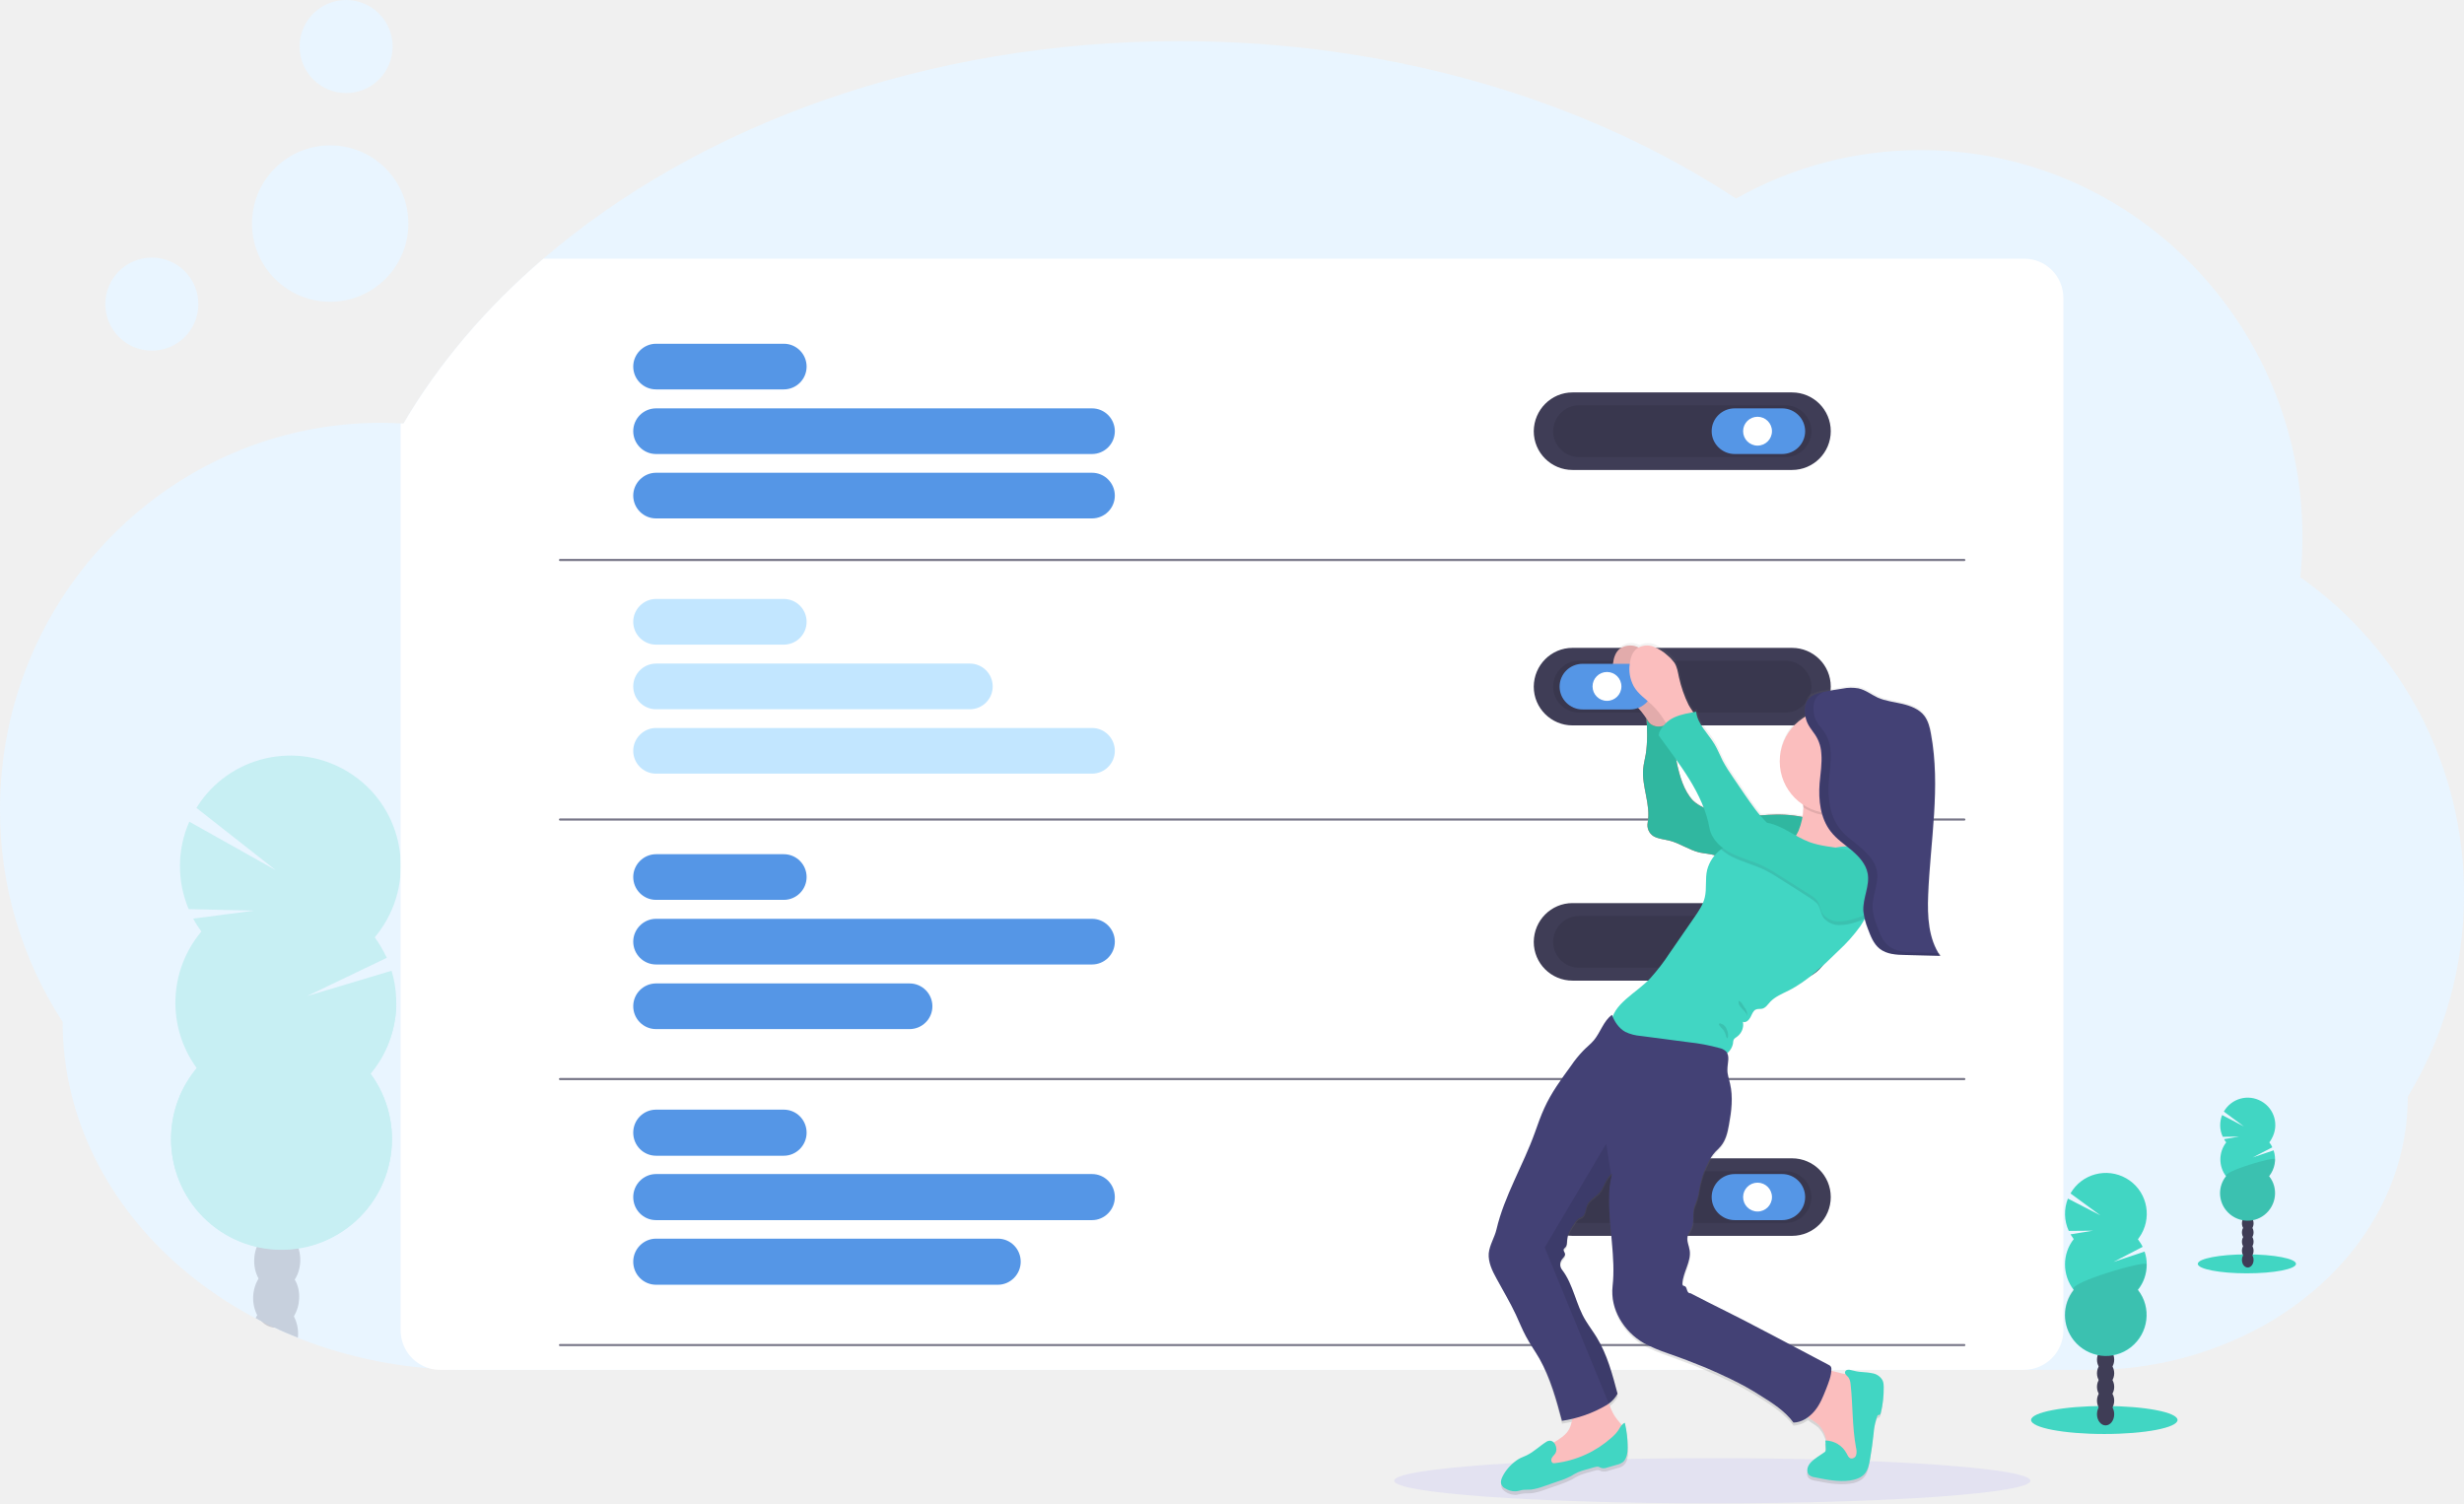
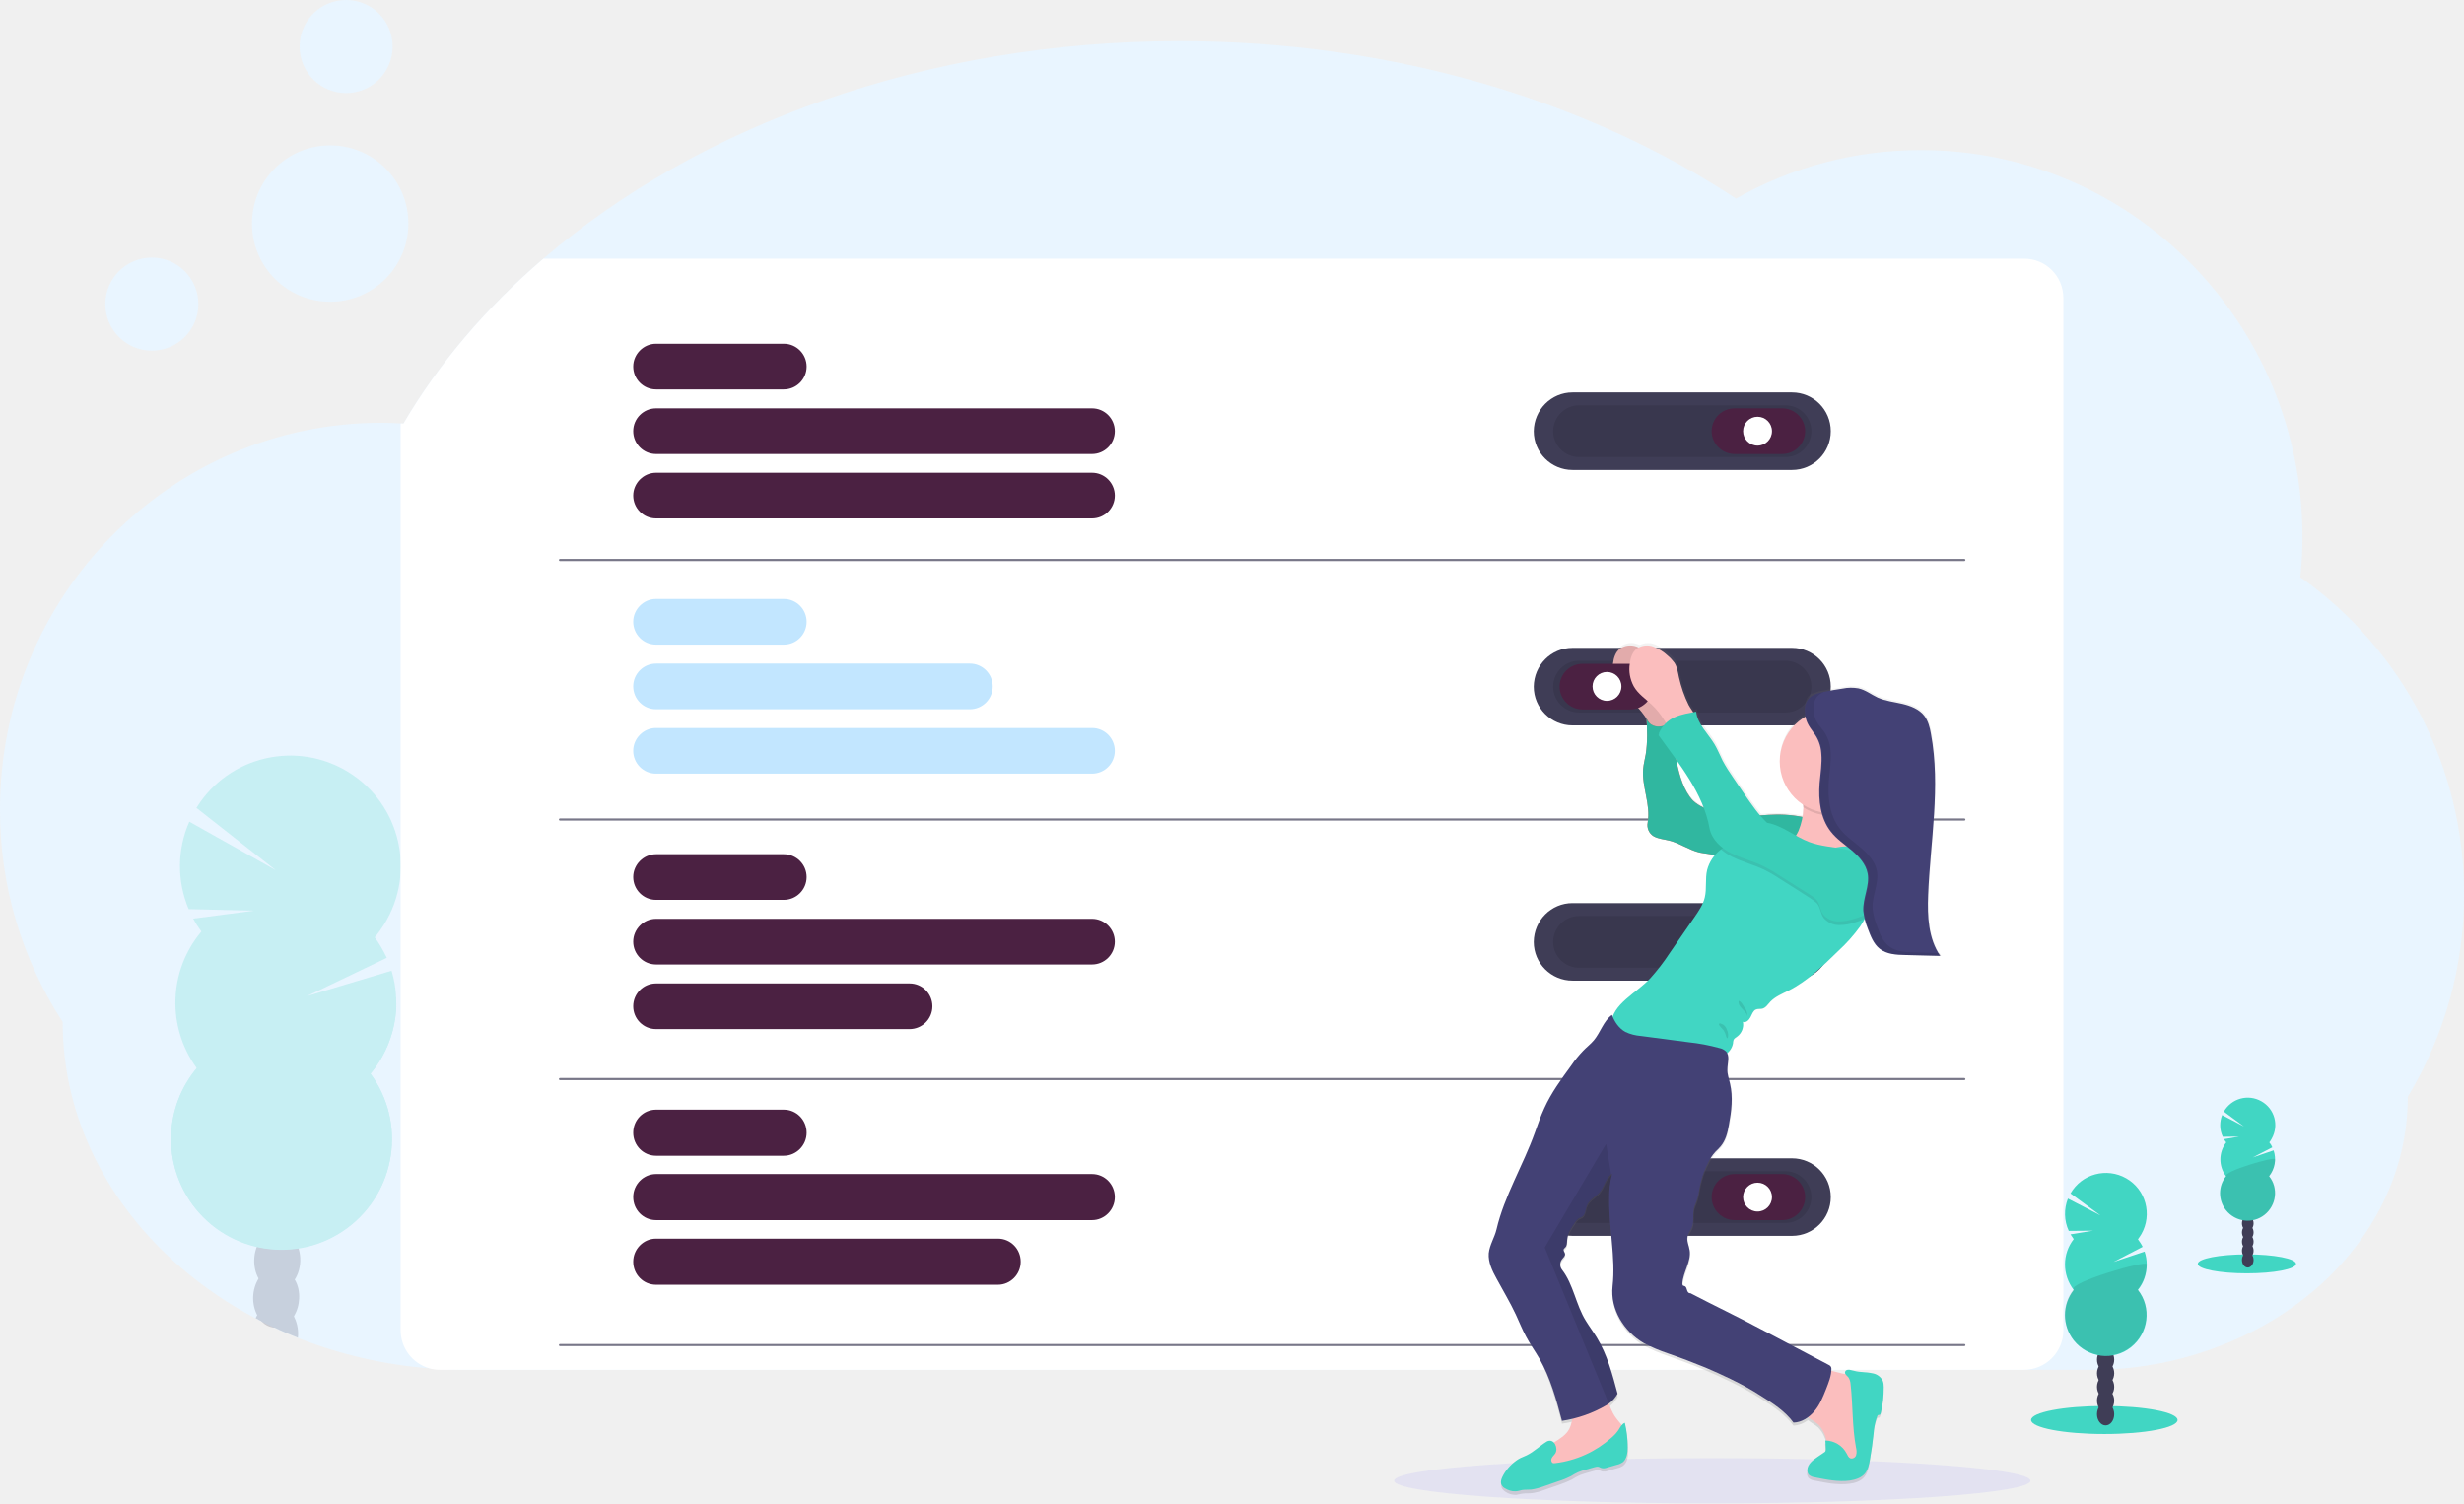
<svg xmlns="http://www.w3.org/2000/svg" version="1.1" id="ac370e99-250f-4203-ae2c-c306a69114f3" x="0" y="0" viewBox="0 0 1144 698" xml:space="preserve">
-   <style>.st0{fill:#e9f5ff}.st2{fill:#3f3d56}.st3{fill:#41d6c3}.st4{fill:#fff}.st5{opacity:.1;enable-background:new}.st6{fill:#5596e6}.st12{fill:#fbbebe}.st15{fill:#434175}</style>
+   <style>.st0{fill:#e9f5ff}.st2{fill:#3f3d56}.st3{fill:#41d6c3}.st4{fill:#fff}.st5{opacity:.1;enable-background:new}.st6{fill:#4B2142}.st12{fill:#fbbebe}.st15{fill:#434175}</style>
  <path class="st0" d="M1144 415.3c.1 33.1-9 65.6-26.1 93.9 0 34.6-16.1 66-42.3 88.9-6.6 5.7-13.6 10.8-21.1 15.3-.3.2-.6.4-.9.5-.6.3-1.1.7-1.7 1l-.5.3c-24.8 13.8-52.7 21-81.1 20.8H217.2c-6 0-11.9-.2-17.8-.7-20.9-1.6-41.5-6.4-61.1-14.1-3.8-1.5-7.6-3.1-11.2-4.9-1.7-.8-3.5-1.7-5.2-2.5-1.1-.5-2.1-1.1-3.2-1.7-12.3-6.5-23.9-14.3-34.5-23.4-34-29.2-55.1-69.6-55.1-114.2C10 445.1-.1 410.8 0 375.8c0-99.1 79.2-179.5 177-179.5 3 0 6 .1 9 .3.4 0 .9 0 1.3.1 16.5-28.1 38.5-53.9 65-76.6 72.2-62 177.8-101 295.4-101 98.8 0 189.2 27.6 258.3 73.1 26.2-14.8 55.8-22.6 86-22.5 97.7 0 177 80.4 177 179.5 0 6.3-.3 12.5-1 18.8 47.8 33.7 76.2 88.7 76 147.3z" />
  <g opacity=".2">
    <path class="st2" d="M138.4 619.8c0 .5-.1.9-.1 1.3-3.8-1.5-7.6-3.1-11.2-4.9-2-.3-3.8-1.1-5.2-2.5-1.1-.5-2.1-1.1-3.2-1.7.2-.5.5-1 .8-1.5 2.1-3.3 5.2-5.3 8.6-5.2s6.4 2.3 8.3 5.7c1.4 2.8 2.1 5.8 2 8.8z" />
    <path class="st2" d="M138.9 602.7c-.1 3-.9 5.9-2.5 8.5-2.1 3.3-5.2 5.3-8.6 5.2h-.7c-2-.3-3.8-1.1-5.2-2.5-1-.9-1.8-2-2.4-3.1-2.8-5.4-2.6-11.9.5-17.1 2.1-3.3 5.2-5.3 8.6-5.2s6.4 2.3 8.3 5.7c1.5 2.5 2.1 5.5 2 8.5z" />
    <ellipse transform="rotate(-88.19 128.758 585.243)" class="st2" cx="128.8" cy="585.2" rx="14" ry="10.7" />
    <ellipse transform="rotate(-88.19 129.294 568.122)" class="st2" cx="129.3" cy="568.1" rx="14" ry="10.7" />
    <ellipse transform="rotate(-88.282 129.914 549.889) scale(1.00005)" class="st2" cx="129.9" cy="549.9" rx="14" ry="10.7" />
    <path class="st3" d="M93.5 432.5c-1.4-1.9-2.7-3.9-3.8-6l28.3-3.7-30.4-.7c-5.5-13-5.4-27.7.3-40.6L128 404l-36.8-28.9c14.9-24.1 46.5-31.5 70.6-16.6 24.1 14.9 31.5 46.5 16.6 70.6-1.3 2.1-2.8 4.2-4.4 6.1 2.2 3 4 6.2 5.6 9.5l-37.1 17.8 39.3-11.8c5 16.6 1.3 34.6-9.8 47.9 16.8 22.8 11.9 54.9-10.9 71.7s-54.9 11.9-71.7-10.9c-14-19.1-13.2-45.3 2-63.4-14-19.1-13.2-45.3 2.1-63.5z" />
    <path class="st3" d="M184 467.1c-.4 11.5-4.6 22.5-12 31.3 16.8 22.8 11.9 54.9-10.9 71.7s-54.9 11.9-71.7-10.9c-14-19.1-13.2-45.3 2-63.4-6.5-8.8 92.8-34.4 92.6-28.7z" />
  </g>
  <path class="st4" d="M958 138.4v479.2c0 10.2-8.2 18.4-18.4 18.4H204.4c-1.7 0-3.4-.2-5.1-.7-7.9-2.3-13.3-9.5-13.3-17.7v-421c.4 0 .9 0 1.3.1 16.5-28.1 38.5-53.9 65-76.6h687.3c10.2-.1 18.4 8.1 18.4 18.3z" />
  <path class="st2" d="M730.1 182.2H832c9.9 0 18 8 18 18 0 9.9-8 18-18 18H730.1c-9.9 0-18-8-18-18 .1-9.9 8.1-18 18-18z" />
  <path class="st5" d="M733.1 188.2H829c6.6 0 12 5.4 12 12s-5.4 12-12 12h-95.9c-6.6 0-12-5.4-12-12 .1-6.6 5.4-12 12-12z" />
  <path class="st6" d="M805.4 189.6h22c5.9 0 10.7 4.8 10.7 10.6 0 5.9-4.8 10.6-10.7 10.6h-22c-5.9 0-10.7-4.8-10.7-10.6 0-5.9 4.8-10.6 10.7-10.6z" />
  <circle class="st4" cx="816" cy="200.2" r="6.7" />
  <path class="st2" d="M730.1 419.3H832c9.9 0 18 8 18 18 0 9.9-8 18-18 18H730.1c-9.9 0-18-8-18-18 .1-10 8.1-18 18-18z" />
  <path class="st5" d="M733.1 425.3H829c6.6 0 12 5.4 12 12s-5.4 12-12 12h-95.9c-6.6 0-12-5.4-12-12 .1-6.7 5.4-12 12-12z" />
  <path d="M805.4 426.6h22c5.9 0 10.7 4.8 10.7 10.6 0 5.9-4.8 10.6-10.7 10.6h-22c-5.9 0-10.7-4.8-10.7-10.6s4.8-10.6 10.7-10.6z" fill="#6c63ff" />
  <circle class="st4" cx="816" cy="437.3" r="6.7" />
  <path class="st2" d="M730.1 537.8H832c9.9 0 18 8 18 18 0 9.9-8 18-18 18H730.1c-9.9 0-18-8-18-18 .1-10 8.1-18 18-18z" />
  <path class="st5" d="M733.1 543.8H829c6.6 0 12 5.4 12 12s-5.4 12-12 12h-95.9c-6.6 0-12-5.4-12-12 .1-6.6 5.4-12 12-12z" />
  <path class="st6" d="M805.4 545.1h22c5.9 0 10.7 4.8 10.7 10.7 0 5.9-4.8 10.7-10.7 10.7h-22c-5.9 0-10.7-4.8-10.7-10.7 0-5.9 4.8-10.7 10.7-10.7z" />
  <circle class="st4" cx="816" cy="555.8" r="6.7" />
  <path class="st6" d="M304.6 159.6h59.3c5.9 0 10.6 4.8 10.6 10.6 0 5.9-4.8 10.6-10.6 10.6h-59.3c-5.9 0-10.6-4.8-10.6-10.6s4.8-10.6 10.6-10.6zm0 30H507c5.9 0 10.6 4.8 10.6 10.6 0 5.9-4.8 10.6-10.6 10.6H304.6c-5.9 0-10.6-4.8-10.6-10.6 0-5.9 4.8-10.6 10.6-10.6zm0 29.9H507c5.9 0 10.6 4.8 10.6 10.6 0 5.9-4.8 10.6-10.6 10.6H304.6c-5.9 0-10.6-4.8-10.6-10.6s4.8-10.6 10.6-10.6z" />
  <path d="M304.6 278.1h59.3c5.9 0 10.6 4.8 10.6 10.6 0 5.9-4.8 10.6-10.6 10.6h-59.3c-5.9 0-10.6-4.8-10.6-10.6s4.8-10.6 10.6-10.6zm0 30h145.7c5.9 0 10.6 4.8 10.6 10.6 0 5.9-4.8 10.6-10.6 10.6H304.6c-5.9 0-10.6-4.8-10.6-10.6 0-5.9 4.8-10.6 10.6-10.6zm0 29.9H507c5.9 0 10.6 4.8 10.6 10.6 0 5.9-4.8 10.6-10.6 10.6H304.6c-5.9 0-10.6-4.8-10.6-10.6s4.8-10.6 10.6-10.6z" fill="#c2e6ff" />
  <path class="st6" d="M304.6 396.6h59.3c5.9 0 10.6 4.8 10.6 10.6 0 5.9-4.8 10.6-10.6 10.6h-59.3c-5.9 0-10.6-4.8-10.6-10.6s4.8-10.6 10.6-10.6zm0 30H507c5.9 0 10.6 4.8 10.6 10.6 0 5.9-4.8 10.6-10.6 10.6H304.6c-5.9 0-10.6-4.8-10.6-10.6s4.8-10.6 10.6-10.6zm0 30h117.7c5.9 0 10.6 4.8 10.6 10.6 0 5.9-4.8 10.6-10.6 10.6H304.6c-5.9 0-10.6-4.8-10.6-10.6 0-5.9 4.8-10.6 10.6-10.6zm0 58.6h59.3c5.9 0 10.6 4.8 10.6 10.7 0 5.9-4.8 10.7-10.6 10.7h-59.3c-5.9 0-10.6-4.8-10.6-10.7 0-6 4.8-10.7 10.6-10.7zm0 29.9H507c5.9 0 10.6 4.8 10.6 10.7 0 5.9-4.8 10.7-10.6 10.7H304.6c-5.9 0-10.6-4.8-10.6-10.7 0-5.9 4.8-10.7 10.6-10.7zm0 30h158.7c5.9 0 10.6 4.8 10.6 10.7 0 5.9-4.8 10.7-10.6 10.7H304.6c-5.9 0-10.6-4.8-10.6-10.7 0-5.9 4.8-10.7 10.6-10.7z" />
  <path d="M260 260h652M260 380.5h652M260 501h652M260 624.5h652" opacity=".7" fill="none" stroke="#3f3d56" stroke-linecap="round" stroke-miterlimit="10" />
  <ellipse cx="795" cy="687.5" rx="147.7" ry="10.5" opacity=".1" fill="#6c63ff" />
  <circle class="st0" cx="70.5" cy="141.2" r="21.6" />
  <circle class="st0" cx="160.7" cy="21.6" r="21.6" />
  <circle class="st0" cx="153.3" cy="103.8" r="36.3" />
  <path class="st2" d="M730.1 300.8H832c9.9 0 18 8 18 18 0 9.9-8 18-18 18H730.1c-9.9 0-18-8-18-18 .1-10 8.1-18 18-18z" />
  <path class="st5" d="M733.1 306.8H829c6.6 0 12 5.4 12 12s-5.4 12-12 12h-95.9c-6.6 0-12-5.4-12-12 .1-6.7 5.4-12 12-12z" />
  <linearGradient id="SVGID_1_" gradientUnits="userSpaceOnUse" x1="3255.965" y1="-97.144" x2="3255.965" y2="298.609" gradientTransform="rotate(180 2026 298.5)">
    <stop offset="0" stop-color="gray" stop-opacity=".25" />
    <stop offset=".54" stop-color="gray" stop-opacity=".12" />
    <stop offset="1" stop-color="gray" stop-opacity=".1" />
  </linearGradient>
  <path d="M725.2 661c1.6-.2 3.1-.5 4.7-.9-.2 1.5-.6 3-1.3 4.4-1.5 2.9-4.5 4.7-7.3 6.4-.8-.7-2-.8-2.8-.2-3.3 2-6 4.8-9.5 6.5-1.2.6-2.5 1.1-3.7 1.8-2.9 1.8-5.3 4.3-7 7.2-1 1.5-1.8 3.6-.8 5.1.4.5.9 1 1.4 1.3 1.4 1 3.1 1.5 4.9 1.5 1-.1 2-.5 3.1-.6 1.4-.2 2.8-.1 4.2-.2 2-.3 4-.8 5.8-1.5l6.9-2.4c1.9-.6 3.8-1.4 5.7-2.3 1.1-.6 2.1-1.3 3.2-1.8 1.2-.6 2.5-1 3.9-1.4l3.9-1.1c.6-.2 1.2-.3 1.8-.2.5.1 1 .4 1.5.6.8.1 1.7.1 2.5-.2l4.5-1.3c1-.2 1.9-.6 2.7-1.1 2.1-1.5 2.4-4.4 2.4-6.9 0-3.9-.4-7.7-1.3-11.5-.6.2-1.1.6-1.5 1.1-.5-.7-1-1.3-1.5-1.9-2.1-2.4-3.6-5.3-4.5-8.3 1.6-1.2 3-2.8 4-4.5-2.4-9.1-4.8-18.4-9.7-26.4-1.6-2.6-3.4-5.1-5-7.7-4.7-7.5-5.7-17-11.1-24-1.1-1.5-1.1-3.4 0-4.9.6-.8 1.6-1.6 1.4-2.6-.1-.7-.9-1.4-.6-2.1.1-.3.5-.5.7-.8.9-.9.8-2.3.9-3.6.2-3.2 2.1-6 3.9-8.6.4-.6.9-1.1 1.4-1.6.5-.3 1.1-.4 1.6-.7 1.7-1.1 1.6-3.6 2.4-5.5 1.1-2.5 3.8-3.7 5.6-5.7 2.3-2.6 2.8-6.1 5.2-8.3.2-.2.5-.4.8-.6-1 3.8-1.5 7.7-1.4 11.7-.2 13.5 3.1 27.5 1.6 41-1.2 10.7 5.3 21.3 14.5 26.6 3.6 1.9 7.4 3.5 11.3 4.8 5.8 2.1 11.5 4.2 17.2 6.6 4 1.7 7.9 3.5 11.8 5.4 4.8 2.3 9.5 5 14 7.8 5.6 3.6 11.1 7.2 15.1 12.5 2.4-.1 4.7-1 6.7-2.5 1.5 1.2 3.4 2.1 4.8 3.4 2 2.1 3.3 4.7 3.8 7.5h-.6c.1 1.3.1 2.7.2 4 .1.3 0 .7-.2 1-.1.2-.3.4-.5.5l-3.1 2.1c-2.2 1.5-4.7 3.4-4.8 6.1-.1.8.2 1.6.7 2.2.8.7 1.7 1.1 2.7 1.2 5.4 1.1 10.8 2.2 16.3 1.5 2.6-.3 5.3-1.2 6.9-3.2 1.5-1.8 2-4.3 2.4-6.6.7-4 1.2-8.1 1.7-12.2.1-2.8.7-5.5 1.7-8.1.1-.2.2-.4.4-.5.2-.1.5 0 .7-.1s.4-.5.5-.8c1-3.9 1.5-8 1.4-12.1 0-1.1-.1-2.1-.5-3.1-.9-1.7-2.4-2.9-4.3-3.3-1.8-.4-3.7-.6-5.5-.7-1.6-.1-3.1-.4-4.6-.8-.6-.2-1.3-.3-1.9-.3-.7.1-1.2.7-1.2 1.3 0 .2.1.5.2.7l-1.6-.3c-1.3-.2-3-.8-4.9-1.2 0-.3 0-.7.1-1 0-.7-.4-1.4-1.1-1.7l-26.4-14.1-4.9-2.6c-10.8-5.8-22-11.1-32.8-16.9-.7.2-1.3-.6-1.5-1.3s-.4-1.6-1-2c-.3-.2-.8-.2-1-.4-.2-.3-.2-.6-.2-.9.3-5.3 4.1-10.1 3.4-15.3-.3-2.2-1.5-4.4-1-6.6.3-1.5 1.4-2.7 2-4.2 1.3-3.2 0-7.1 1.4-10.2.9-2.1 1.6-4.3 1.9-6.5.7-4.5 2-8.9 4-12.9 1-2.1 2.2-4 3.7-5.7.8-.9 1.7-1.6 2.4-2.5 2.3-2.8 3.2-6.4 3.8-10 1.2-6.4 2-13.1.5-19.4-.5-2.2-1.3-4.3-1.2-6.5 0-2.7 1.1-5.7-.2-7.8 1.3-1.1 2.2-2.6 2.5-4.3 0-.6.1-1.2.3-1.8.4-.6 1-1.1 1.7-1.5 2.1-1.6 3.1-4.3 2.6-6.9 1.4.6 2.8-.8 3.5-2.1s1.1-3 2.5-3.6c.9-.4 2-.2 3-.4 1.6-.4 2.6-2 3.7-3.2 2.3-2.5 5.5-3.7 8.5-5.2 8.9-4.5 16.1-11.6 23.2-18.7 3.7-3.4 7-7.2 10-11.3.8-1.2 1.5-2.4 2.2-3.6l.2-.1.1.2c.1.4.2.9.4 1.3.3 1 .7 2.1 1 3.1 1.1 3 2.3 6.2 4.5 8.5.7.7 1.4 1.3 2.3 1.8 1.8 1 3.8 1.6 5.9 1.8.8.1 1.6.2 2.4.2s1.6.1 2.4.1l16.2.4c-5.6-8.1-6-18.5-5.6-28.3.9-25.2 5.8-50.6 1.3-75.4-.5-3-1.3-6-3.1-8.4-2.4-3.1-6.3-4.7-10.2-5.6s-7.8-1.3-11.4-2.9c-3-1.4-5.8-3.6-9-4.3-2.4-.4-4.8-.4-7.2.1-2.9.4-5.8.9-8.7 1.5l-.7.1-.5.1h-.1l-.4.1h-.2l-.4.1h-.2l-.4.1-.2.1-.3.1-.2.1-.3.1-.2.1-.3.1-.2.1-.3.1-.2.1-.3.1h-.8l-.2.1-.2.2-.2.2-.2.2-.2.2c-.1.1-.2.1-.2.2l-.2.2c-.1.1-.2.2-.2.3 0 0-.1.1-.1.2s-.2.3-.3.4v.1c-.2.4-.4.8-.5 1.2-.1.2-.1.4-.2.6-.1.4-.2.9-.2 1.3v2c0 .8.1 1.5.3 2.2-11.6 6.8-15.4 21.8-8.6 33.4 1.9 3.1 4.4 5.8 7.4 7.9 0 .4.1.8.1 1.2v.3c-.1 1.4-.2 2.8-.4 4.2-4-.8-8-1.1-12-1.1-2.4 0-4.8.2-7.2.4-2.6-3.1-5-6.4-7.2-9.8l-5.3-7.8c-1.8-2.6-3.5-5.2-5-8-1.3-2.5-2.3-5.2-3.8-7.7-3-5.1-7.9-9.4-8.5-15.3l-1.4.3c-.8-1.3-1.7-2.6-2.1-3.3-1.9-4.2-3.4-8.5-4.4-13-.5-2.3-.9-4.7-2.1-6.7-.9-1.2-1.9-2.4-3.1-3.3-1.9-1.8-4.2-3.2-6.7-4.2-2.2-.8-4.7-.7-6.8.4-.3-.2-.7-.3-1-.4-2.5-1-5.3-.6-7.6.9-2.1 1.6-3 4.4-3.3 7-.6 3.6.1 7.4 1.8 10.6 2 3.6 5.6 6 8.5 8.8 2.1 2 3.9 4.2 5.4 6.7.5 5.4.3 10.8-.4 16.2-.4 2.3-1 4.6-1.2 6.9-.7 8.4 3.6 16.8 2.1 25-.5 2.5.6 5.1 2.8 6.5 2.2 1.2 4.9 1.4 7.3 2 4.8 1.2 9 4.3 13.9 5.5 2.3.5 4.6.6 6.8 1.2l.3.1c-1.7 2-3 4.3-3.6 6.8-1 4.2-.1 8.7-1.1 12.9-.8 3.5-2.9 6.5-4.9 9.4-3.9 5.7-7.8 11.3-11.7 17-2.6 4-5.5 7.8-8.7 11.4-5.4 5.9-14.7 10.6-17.4 17.6-.1-.2-.1-.3-.2-.5-3.9 2.8-5.3 8.2-8.4 11.8-1.5 1.8-3.4 3.2-5 4.9-2 2.1-3.9 4.4-5.5 6.9-4.6 6.4-9.2 12.8-12.5 19.9-1.7 3.7-3 7.6-4.4 11.4-5.4 15.2-14.2 29.6-17.8 45.3-.9 3.8-3.2 7.3-3.6 11.2-.4 4.2 1.5 8.2 3.5 11.9 3 5.6 6.3 11.1 9 16.9 1.6 3.4 2.9 6.9 4.7 10.2 1.9 3.6 4.3 6.9 6.3 10.5 4.4 9 7.2 19.1 9.8 29zm66.1-286.5l-.5-.2c-1.8-.8-3.4-1.9-4.8-3.2-4.3-4.6-6.2-11.5-7.5-17.7-.2-.7-.3-1.5-.4-2.2 5.2 7.3 10.1 15 13.2 23.3z" fill="url(#SVGID_1_)" />
  <path class="st12" d="M771.7 314.4c-.5-2.3-.8-4.7-2.1-6.7-.9-1.2-1.9-2.3-3.1-3.3-1.9-1.8-4.2-3.2-6.7-4.2-2.5-.9-5.3-.6-7.6.9-2.1 1.6-3 4.3-3.3 7-.6 3.6.1 7.3 1.8 10.5 2 3.6 5.6 5.9 8.6 8.8 2.2 2.1 4 4.4 5.6 7 .7 1.3 1.6 2.6 2.5 3.7 1 1.1 2.5 1.7 4 1.6 1.2-.3 2.4-1 3.3-1.9 1.2-1.1 4.5-3 4.6-4.7.1-1.4-2.5-4.5-3.1-5.8-2-4-3.5-8.4-4.5-12.9z" />
  <path class="st5" d="M771.7 314.4c-.5-2.3-.8-4.7-2.1-6.7-.9-1.2-1.9-2.3-3.1-3.3-1.9-1.8-4.2-3.2-6.7-4.2-2.5-.9-5.3-.6-7.6.9-2.1 1.6-3 4.3-3.3 7-.6 3.6.1 7.3 1.8 10.5 2 3.6 5.6 5.9 8.6 8.8 2.2 2.1 4 4.4 5.6 7 .7 1.3 1.6 2.6 2.5 3.7 1 1.1 2.5 1.7 4 1.6 1.2-.3 2.4-1 3.3-1.9 1.2-1.1 4.5-3 4.6-4.7.1-1.4-2.5-4.5-3.1-5.8-2-4-3.5-8.4-4.5-12.9z" />
  <path d="M840.8 380.2c-5.3-1.4-10.7-2.1-16.2-2-9.1.1-18.5 2.3-27.2-.5-2.2-.8-4.4-1.7-6.5-2.8-1.8-.8-3.4-1.8-4.9-3.2-4.3-4.6-6.2-11.5-7.5-17.6-1.2-6.2-1.9-12.4-2-18.7-2.3 1-4.6 2.1-7.1 1.9s-5-2.1-5-4.6c.4 5.8.6 11.7-.3 17.5-.4 2.3-1 4.5-1.2 6.8-.7 8.3 3.6 16.6 2.1 24.9-.5 2.5.6 5.1 2.8 6.4 2.2 1.2 4.9 1.4 7.3 2 4.8 1.2 9 4.3 13.9 5.5 2.3.5 4.6.6 6.8 1.2 3.2.9 6.1 2.7 9.4 3.3 2.4.4 5 .1 7.4.4 2.2.2 4.3.7 6.4.8 5.3.1 10.3-2.9 13.8-6.8s5.8-9.7 8-14.5z" fill="#f86d70" />
  <path d="M840.8 380.2c-5.3-1.4-10.7-2.1-16.2-2-9.1.1-18.5 2.3-27.2-.5-2.2-.8-4.4-1.7-6.5-2.8-1.8-.8-3.4-1.8-4.9-3.2-4.3-4.6-6.2-11.5-7.5-17.6-1.2-6.2-1.9-12.4-2-18.7-2.3 1-4.6 2.1-7.1 1.9s-5-2.1-5-4.6c.4 5.8.6 11.7-.3 17.5-.4 2.3-1 4.5-1.2 6.8-.7 8.3 3.6 16.6 2.1 24.9-.5 2.5.6 5.1 2.8 6.4 2.2 1.2 4.9 1.4 7.3 2 4.8 1.2 9 4.3 13.9 5.5 2.3.5 4.6.6 6.8 1.2 3.2.9 6.1 2.7 9.4 3.3 2.4.4 5 .1 7.4.4 2.2.2 4.3.7 6.4.8 5.3.1 10.3-2.9 13.8-6.8s5.8-9.7 8-14.5z" fill="#30b7a0" />
  <path class="st12" d="M855.3 637.7c1.6.2 3.2.7 4.7 1.5 1.9 1.4 3.3 3.3 4.1 5.5 2.2 5.4 2.6 11.3 2.7 17.1.1 4.7-.1 9.5-1.8 13.9-.5 1.4-1.3 2.6-2.3 3.6-.9.7-2 1.3-3.2 1.5-2.5.7-5.4.7-7.5-.9-2.3-1.8-2.8-4.9-3.3-7.8-.7-3.8-1.6-7.9-4.4-10.6-2.1-2-5.2-3-6.7-5.4-1.8-2.9-.9-6.7.3-10 1-2.8 2.5-8.5 5.5-9.9s8.9.9 11.9 1.5zM747 651.5c.9 3.1 2.4 6 4.6 8.5 1.3 1.5 2.9 3.3 2.3 5.2-.3.6-.7 1.2-1.2 1.7-9.7 9.4-23.2 14-36.6 15.7-.2.1-.4.1-.7 0-.4-.2-.5-.7-.5-1.1-.2-1.4-.2-2.8 0-4.2.7-3.3 3.5-5.6 6.3-7.4s5.9-3.5 7.4-6.5c2-3.7 1.1-8.4 3.5-11.9 1.9-2.8 5.4-4 8.7-4.5 1.2-.2 3.6-1.4 4.6-.9s1.3 4.2 1.6 5.4z" />
  <path class="st3" d="M856.6 637.3c0-.7.5-1.2 1.2-1.3.6-.1 1.3 0 1.9.2 1.5.4 3 .7 4.6.8 1.9.1 3.7.3 5.5.7 1.8.4 3.4 1.6 4.3 3.3.4 1 .5 2 .5 3.1 0 4-.4 8.1-1.4 12-.1.3-.2.7-.5.8s-.5 0-.7.1c-.2.1-.4.3-.4.5-1 2.6-1.5 5.3-1.7 8-.4 4-1 8.1-1.7 12.1-.4 2.3-.9 4.8-2.4 6.6-1.7 2-4.4 2.8-6.9 3.2-5.4.7-10.9-.4-16.3-1.5-1-.1-2-.5-2.8-1.2-.5-.6-.7-1.4-.7-2.2.1-2.7 2.6-4.6 4.8-6.1l3.1-2.1c.2-.1.4-.3.5-.5.2-.3.2-.7.2-1l-.2-4c4.2.1 8 2.4 9.9 6.1.4.8.8 1.8 1.7 2.2 1.2.3 2.4-.4 2.7-1.6.3-1.1.2-2.3-.1-3.5-1.8-9.7-1.4-19.6-2.5-29.4-.1-1.1-.4-2.2-1-3.1-.5-.6-1.5-1.3-1.6-2.2z" />
  <path class="st6" d="M756.8 329.4h-22c-5.9 0-10.7-4.8-10.7-10.6 0-5.9 4.8-10.6 10.7-10.6h22c5.9 0 10.7 4.8 10.7 10.6-.1 5.8-4.8 10.6-10.7 10.6z" />
  <circle class="st4" cx="746.1" cy="318.7" r="6.7" />
  <path class="st3" d="M722.1 674.8c-.5.8-1.2 1.3-1.6 2.1-.5.8-.3 1.8.3 2.3.4.2 1 .2 1.4.1 9.7-1.2 18.7-5.3 26-11.8 1.2-1 2.3-2.2 3.2-3.5.8-1.3 1.6-2.9 3-3.4.9 3.8 1.3 7.6 1.3 11.5 0 2.5-.4 5.4-2.4 6.9-.8.5-1.7.9-2.7 1.1l-4.5 1.3c-.8.3-1.7.4-2.5.2-.5-.1-1-.5-1.5-.6-.6-.1-1.2 0-1.8.2l-3.9 1.1c-1.3.3-2.6.8-3.9 1.3-1.1.5-2.2 1.2-3.2 1.8-1.8.9-3.7 1.7-5.7 2.3l-6.9 2.4c-1.9.7-3.8 1.2-5.8 1.5-1.4.1-2.8 0-4.2.2-1 .2-2 .6-3.1.6-1.7.1-3.4-.5-4.9-1.4-.6-.3-1-.7-1.4-1.3-1-1.5-.1-3.5.8-5.1 1.7-2.9 4.1-5.4 7-7.2 1.2-.7 2.5-1.1 3.7-1.7 3.5-1.7 6.2-4.5 9.5-6.5 3.3-1.5 5.3 3.2 3.8 5.6z" />
  <path class="st12" d="M818.7 397.9c3.6 2.5 7.8 4.1 12.2 4.7 2.3.3 4.6.4 6.9.4 9.6 0 19.2-.8 28.6-2.4-3.8-4.1-7.6-8.6-9-14-.7-2.9-.9-5.8-.4-8.8.6-3.7 1.5-7.4 2.7-11-4 .2-8.1.1-12.1-.3-2.3-.2-7.9-2.3-9.9-.7s-.5 6.7-.4 9.1v.3c-.1 3.6-.9 7.2-2.3 10.6-3 6.4-9.2 11.7-16.3 12.1z" />
  <path class="st5" d="M837.2 374.8c5.8 3.8 13 4.9 19.8 3 .6-3.7 1.5-7.4 2.7-11-4 .2-8.1.1-12.1-.3-2.3-.2-7.9-2.3-9.9-.7s-.5 6.7-.5 9z" />
  <circle class="st12" cx="850.4" cy="353.5" r="24.1" />
  <path class="st3" d="M748.1 475.5c0 4 2 7.6 5.4 9.7 1.9 1 3.8 1.7 5.9 2.1 11 2.7 22.3 4.8 33.7 4.2 2.5 0 4.9-.5 7.1-1.5 2.3-1 3.9-3.1 4.4-5.5 0-.6.1-1.2.3-1.8.4-.6 1-1.1 1.7-1.5 2.1-1.6 3.1-4.2 2.6-6.8 1.4.6 2.8-.8 3.5-2.1s1.2-3 2.5-3.6c.9-.4 2-.2 3-.4 1.6-.4 2.6-2 3.7-3.2 2.3-2.4 5.5-3.7 8.5-5.2 8.9-4.5 16.1-11.6 23.2-18.5 3.7-3.4 7-7.1 10-11.2.8-1.2 1.5-2.4 2.2-3.6 2.1-4.1 4-8.4 5.5-12.7.9-2.3 1.8-4.8 1.4-7.3 0-.2-.1-.4-.1-.7-.5-1.6-1.2-3.1-2.2-4.4-2.5-3.6-5.7-7-9.9-8.1s-8.4.2-12.7 1.1c-1.4.3-2.9.5-4.3.7-4.5.3-9-.9-13.4-2.1l-4.8-1.3c-2.4-.7-3.6-3.5-6-4.1-1.1-.2-2.2-.1-3.3.2-4.9.9-9.9 2.1-14.2 4.6-1 .6-1.9 1.2-2.8 1.9-3.1 2.3-5.4 5.7-6.4 9.5-1 4.2-.1 8.6-1.1 12.8-.8 3.4-2.9 6.4-4.9 9.3L775 442.8c-2.6 4-5.5 7.7-8.7 11.3-6.3 6.9-18 12.1-18.2 21.4z" />
  <path class="st12" d="M779.5 314.4c-.5-2.3-.8-4.7-2.1-6.7-.9-1.2-1.9-2.3-3.1-3.3-1.9-1.8-4.2-3.2-6.7-4.2-2.5-.9-5.3-.6-7.6.9-2.1 1.6-3 4.3-3.3 7-.6 3.6.1 7.3 1.8 10.5 2 3.6 5.6 5.9 8.6 8.8 2.2 2.1 4 4.4 5.6 7 .7 1.3 1.6 2.6 2.5 3.7 1 1.1 2.5 1.7 4 1.6 1.2-.3 2.4-1 3.3-1.9 1.2-1.1 4.5-3 4.6-4.7.1-1.4-2.5-4.5-3.1-5.8-2-4-3.5-8.4-4.5-12.9z" />
  <path class="st15" d="M694.8 593.6c3 5.6 6.3 11 9 16.8 1.6 3.4 2.9 6.8 4.7 10.1 1.9 3.6 4.3 6.9 6.3 10.4 5 8.9 7.8 18.9 10.4 28.8 7.2-1.1 14.2-3.5 20.5-7.2.4-.2.8-.5 1.2-.8 1.7-1.2 3.1-2.8 4.1-4.6-2.4-9-4.8-18.2-9.7-26.2-1.6-2.6-3.4-5-5-7.6-4.7-7.5-5.7-16.8-11.1-23.8-1.1-1.4-1.1-3.4 0-4.8.6-.8 1.6-1.6 1.4-2.6-.1-.7-.9-1.4-.6-2.1.1-.3.5-.5.7-.8.9-.8.8-2.3.9-3.5.2-3.2 2.1-5.9 3.9-8.5.4-.6.9-1.1 1.4-1.5.5-.3 1.1-.4 1.6-.7 1.7-1.1 1.6-3.6 2.4-5.5 1.1-2.5 3.8-3.7 5.6-5.7 2.3-2.5 2.8-6.1 5.2-8.3.2-.2.5-.4.8-.6-1 3.8-1.5 7.7-1.4 11.6-.2 13.4 3.1 27.3 1.6 40.7-1.2 10.6 5.3 21.1 14.5 26.4 3.6 1.9 7.4 3.5 11.3 4.8 5.8 2 11.6 4.2 17.2 6.5 4 1.7 8 3.5 11.9 5.4 4.8 2.3 9.5 4.9 14 7.8 5.6 3.5 11.2 7.1 15.1 12.4 3.8-.1 7.3-2.4 9.8-5.4s3.9-6.6 5.3-10.1c1.2-3.1 2.5-6.2 2.5-9.5 0-.7-.4-1.4-1.1-1.7l-26.5-14-5-2.6c-10.8-5.8-22-11.1-32.9-16.8-.7.2-1.3-.6-1.5-1.3s-.4-1.6-1-1.9c-.3-.2-.8-.2-1-.4-.2-.3-.2-.6-.2-.9.3-5.2 4.1-10.1 3.4-15.3-.3-2.2-1.5-4.4-1-6.6.3-1.5 1.4-2.7 2-4.2 1.3-3.2 0-7 1.4-10.2.9-2.1 1.6-4.2 1.9-6.5.7-4.5 2-8.8 4-12.8 1-2.1 2.2-4 3.7-5.6.8-.8 1.7-1.6 2.4-2.5 2.3-2.7 3.2-6.4 3.8-9.9 1.2-6.4 2-13 .5-19.3-.5-2.2-1.3-4.3-1.2-6.5 0-2.9 1.3-6.3-.7-8.4-.9-.8-1.9-1.3-3-1.5-4.7-1.3-9.5-2.2-14.3-2.7l-22.1-2.9c-2.5-.2-5-.8-7.3-1.9-3-1.7-5-4.7-6.2-7.9-3.9 2.8-5.3 8.1-8.4 11.8-1.5 1.8-3.4 3.2-5 4.9-2 2.1-3.9 4.4-5.5 6.8-4.6 6.3-9.3 12.7-12.5 19.8-1.7 3.7-3 7.5-4.4 11.4-5.4 15.1-14.2 29.4-17.8 44.9-.9 3.8-3.2 7.2-3.6 11.1-.3 4.1 1.6 8.1 3.6 11.7z" />
  <path class="st5" d="M810.5 468.5c.5 1 .8 2.1.8 3.3-.5-2.4-3.8-3.8-4.1-6.2-.1-1.1.1-1.1.8-.5 1.1.9 1.6 2.5 2.5 3.4zm-10.2 7.4c.7.6 1.2 1.4 1.5 2.3.6 1.2.7 2.6.3 3.9-.5-.2-.7-.8-.8-1.4-.2-.8-.6-1.6-1-2.3-.4-.6-2.2-2.1-2.2-2.8 0-1 1.7 0 2.2.3zm-1.2-81.5c1.6 1.3 3.3 2.5 5.1 3.4 4.8 2.4 10.1 3.7 14.9 6 2.4 1.2 4.7 2.5 6.9 4 4.8 3 9.5 6 14.3 9.1 1.1.7 2.2 1.5 3.2 2.4 1.7 1.8 1.7 5 3.3 7 1.8 2 4.3 3.2 6.9 3.2 2.6 0 5.2-.4 7.7-1.3 1.5-.4 3-1 4.4-1.6 1.5-.6 2.9-1.4 4.2-2.4 2.6-1.9 4.4-4.7 5-7.9.2-2.2-.1-4.4-.8-6.4-.4-1.3-.9-2.7-1.5-3.9-.4-.7-.8-1.4-1.2-2-3.3-4.6-9.1-6.8-14.7-7.9-3-.6-6-.9-8.9-1.4-1.4.3-2.9.5-4.3.7-4.5.3-9-.9-13.4-2.1l-4.8-1.3c-2.4-.7-3.6-3.5-6-4.1-1.1-.2-2.2-.1-3.3.2-4.9.9-9.9 2.1-14.2 4.6-1 .3-1.9.9-2.8 1.7z" />
  <path d="M787.5 330.4c.6 5.8 5.5 10.1 8.5 15.1 1.5 2.5 2.5 5.1 3.8 7.7 1.5 2.8 3.2 5.4 5 8l5.3 7.8c3.2 4.6 6.3 9.2 10.3 13 7 1.2 12.9 6.4 19.5 8.9 5.3 2 11.1 2.3 16.7 3.4s11.4 3.3 14.7 7.9c1.2 1.8 2.2 3.9 2.7 6 .7 2.1 1 4.3.8 6.4-.6 3.2-2.3 6-5 7.9-2.6 1.8-5.6 3.2-8.7 4-2.5.9-5.1 1.3-7.7 1.3-2.7 0-5.2-1.2-6.9-3.2-1.6-2-1.5-5.2-3.3-7-.9-.9-2-1.7-3.2-2.4l-14.3-9c-2.2-1.5-4.5-2.8-6.9-4-4.8-2.4-10.1-3.6-14.9-6s-9.2-6.4-10.2-11.7c-2.9-16.2-14.1-29.8-23.7-43.2.3-.1.2-.8.3-1.1 1.4-3.1 3.9-5.7 7-7.1 3.5-1.6 6.9-2 10.2-2.7z" fill="#3aceb8" />
  <path class="st15" d="M838 330.5c-.2-1.8.2-3.5 1-5.1 1.6-2.6 4.9-3.6 7.9-4.2s5.8-1.1 8.7-1.5c2.4-.5 4.8-.5 7.2-.1 3.3.7 6 2.9 9 4.3 3.6 1.6 7.6 2 11.4 2.9s7.8 2.4 10.2 5.5c1.8 2.4 2.6 5.4 3.1 8.4 4.6 24.6-.3 49.9-1.3 74.9-.4 9.7.1 20.2 5.6 28.2l-16.2-.4c-4.2-.1-8.6-.3-11.9-2.9-2.9-2.3-4.2-5.9-5.5-9.3-1.1-2.7-1.8-5.5-2.1-8.3-.3-5.9 3.1-11.7 2-17.4-.8-4.3-4-7.8-7.3-10.6s-7.1-5.3-9.8-8.8c-4.8-6.1-5.8-14.5-5.2-22.4.4-4.6 1.2-9.3.8-13.9-.2-3.6-1.5-7-3.7-9.8-2.3-3.2-3.7-5.2-3.9-9.5z" />
  <path class="st5" d="M839 325.4c1.6-2.6 4.8-3.5 7.8-4.1-1.6.6-2.9 1.6-3.8 3-.8 1.6-1.2 3.3-1 5.1.2 4.4 1.6 6.3 4.2 9.4 2.2 2.8 3.5 6.2 3.7 9.8.4 4.6-.4 9.3-.8 13.9-.6 7.8.3 16.2 5.2 22.4 2.7 3.5 6.5 5.9 9.8 8.8s6.5 6.3 7.3 10.6c1.1 5.8-2.3 11.6-2 17.4.3 2.9 1 5.7 2.1 8.3 1.2 3.4 2.6 7.1 5.5 9.3 3.3 2.6 7.7 2.8 11.9 2.9l11.5.3c.3.4.5.8.8 1.3l-16.2-.4c-4.2-.1-8.6-.3-11.9-2.9-2.9-2.3-4.2-5.9-5.5-9.3-1.1-2.7-1.8-5.5-2.1-8.3-.3-5.9 3.1-11.7 2-17.4-.8-4.3-4-7.8-7.3-10.6s-7.1-5.3-9.8-8.8c-4.8-6.1-5.8-14.5-5.2-22.4.4-4.6 1.2-9.3.8-13.9-.2-3.6-1.5-7-3.7-9.8-2.6-3.1-3.9-5-4.2-9.4-.3-1.9.1-3.7.9-5.2zM717.2 579.2l29.8 72.6c1.7-1.2 3.1-2.8 4.1-4.6-2.4-9-4.8-18.2-9.7-26.2-1.6-2.6-3.4-5-5-7.6-4.7-7.5-5.7-16.8-11.1-23.8-1.1-1.4-1.1-3.4 0-4.8.6-.8 1.6-1.6 1.4-2.6-.1-.7-.9-1.4-.6-2.1.1-.3.5-.5.7-.8.9-.8.8-2.3.9-3.5.2-3.2 2.1-5.9 3.9-8.5.4-.6.9-1.1 1.4-1.5.5-.3 1.1-.4 1.6-.7 1.7-1.1 1.6-3.6 2.4-5.5 1.1-2.5 3.8-3.7 5.6-5.7 2.3-2.5 2.8-6.1 5.2-8.3l.2-.5-2.3-14-28.5 48.1z" />
  <ellipse class="st3" cx="977" cy="659.3" rx="34" ry="6.5" />
  <ellipse class="st2" cx="977.6" cy="656.6" rx="4" ry="5.2" />
  <ellipse class="st2" cx="977.6" cy="650.3" rx="4" ry="5.2" />
  <ellipse class="st2" cx="977.6" cy="643.9" rx="4" ry="5.2" />
  <ellipse class="st2" cx="977.6" cy="637.6" rx="4" ry="5.2" />
  <ellipse class="st2" cx="977.6" cy="631.3" rx="4" ry="5.2" />
  <ellipse class="st2" cx="977.6" cy="625" rx="4" ry="5.2" />
  <ellipse class="st2" cx="977.6" cy="618.6" rx="4" ry="5.2" />
  <path class="st3" d="M962.8 575.3c-.5-.7-1-1.4-1.5-2.2l10.4-1.7-11.2.1c-2.2-4.7-2.3-10.2-.4-15l15.1 7.8-13.9-10.2c5.2-9.1 16.8-12.2 25.9-7 9.1 5.2 12.2 16.8 7 25.9-.5.8-1 1.6-1.6 2.4.8 1.1 1.6 2.2 2.2 3.5l-13.5 7 14.4-4.8c.7 2 1 4 1 6.1 0 4.2-1.4 8.4-4.1 11.7 6.5 8.2 5 20.1-3.2 26.6s-20.1 5-26.6-3.2c-5.4-6.9-5.4-16.5 0-23.4-5.4-7-5.4-16.7 0-23.6z" />
  <path class="st5" d="M996.6 587c0 4.2-1.4 8.4-4.1 11.7 6.5 8.2 5 20.1-3.2 26.6s-20.1 5-26.6-3.2c-5.4-6.9-5.4-16.5 0-23.4-2.4-3.2 33.9-13.8 33.9-11.7z" />
  <ellipse class="st3" cx="1043.2" cy="586.8" rx="22.8" ry="4.4" />
  <ellipse class="st2" cx="1043.6" cy="585" rx="2.7" ry="3.5" />
  <ellipse class="st2" cx="1043.6" cy="580.7" rx="2.7" ry="3.5" />
  <ellipse class="st2" cx="1043.6" cy="576.5" rx="2.7" ry="3.5" />
  <ellipse class="st2" cx="1043.6" cy="572.2" rx="2.7" ry="3.5" />
  <ellipse class="st2" cx="1043.6" cy="568" rx="2.7" ry="3.5" />
  <ellipse class="st2" cx="1043.6" cy="563.7" rx="2.7" ry="3.5" />
  <ellipse class="st2" cx="1043.6" cy="559.5" rx="2.7" ry="3.5" />
  <path class="st3" d="M1033.6 530.4c-.4-.5-.7-.9-1-1.5l7-1.2-7.6.1c-.8-1.7-1.2-3.5-1.2-5.3 0-1.6.3-3.3.9-4.8l10.1 5.3-9.3-6.9c3.5-6.1 11.2-8.3 17.4-4.8s8.3 11.2 4.8 17.4c-.3.6-.7 1.2-1.1 1.7.6.7 1.1 1.5 1.4 2.3l-9.1 4.7 9.7-3.3c1.4 4.1.6 8.6-2.1 12 4.4 5.5 3.4 13.5-2.1 17.9-5.5 4.4-13.5 3.4-17.9-2.1-3.7-4.6-3.7-11.2 0-15.8-3.5-4.6-3.5-11.1.1-15.7z" />
  <path class="st5" d="M1056.3 538.2c0 2.9-1 5.6-2.7 7.9 4.4 5.5 3.4 13.5-2.1 17.9-5.5 4.4-13.5 3.4-17.9-2.1-3.7-4.6-3.7-11.2 0-15.8-1.7-2.2 22.7-9.3 22.7-7.9z" />
</svg>
